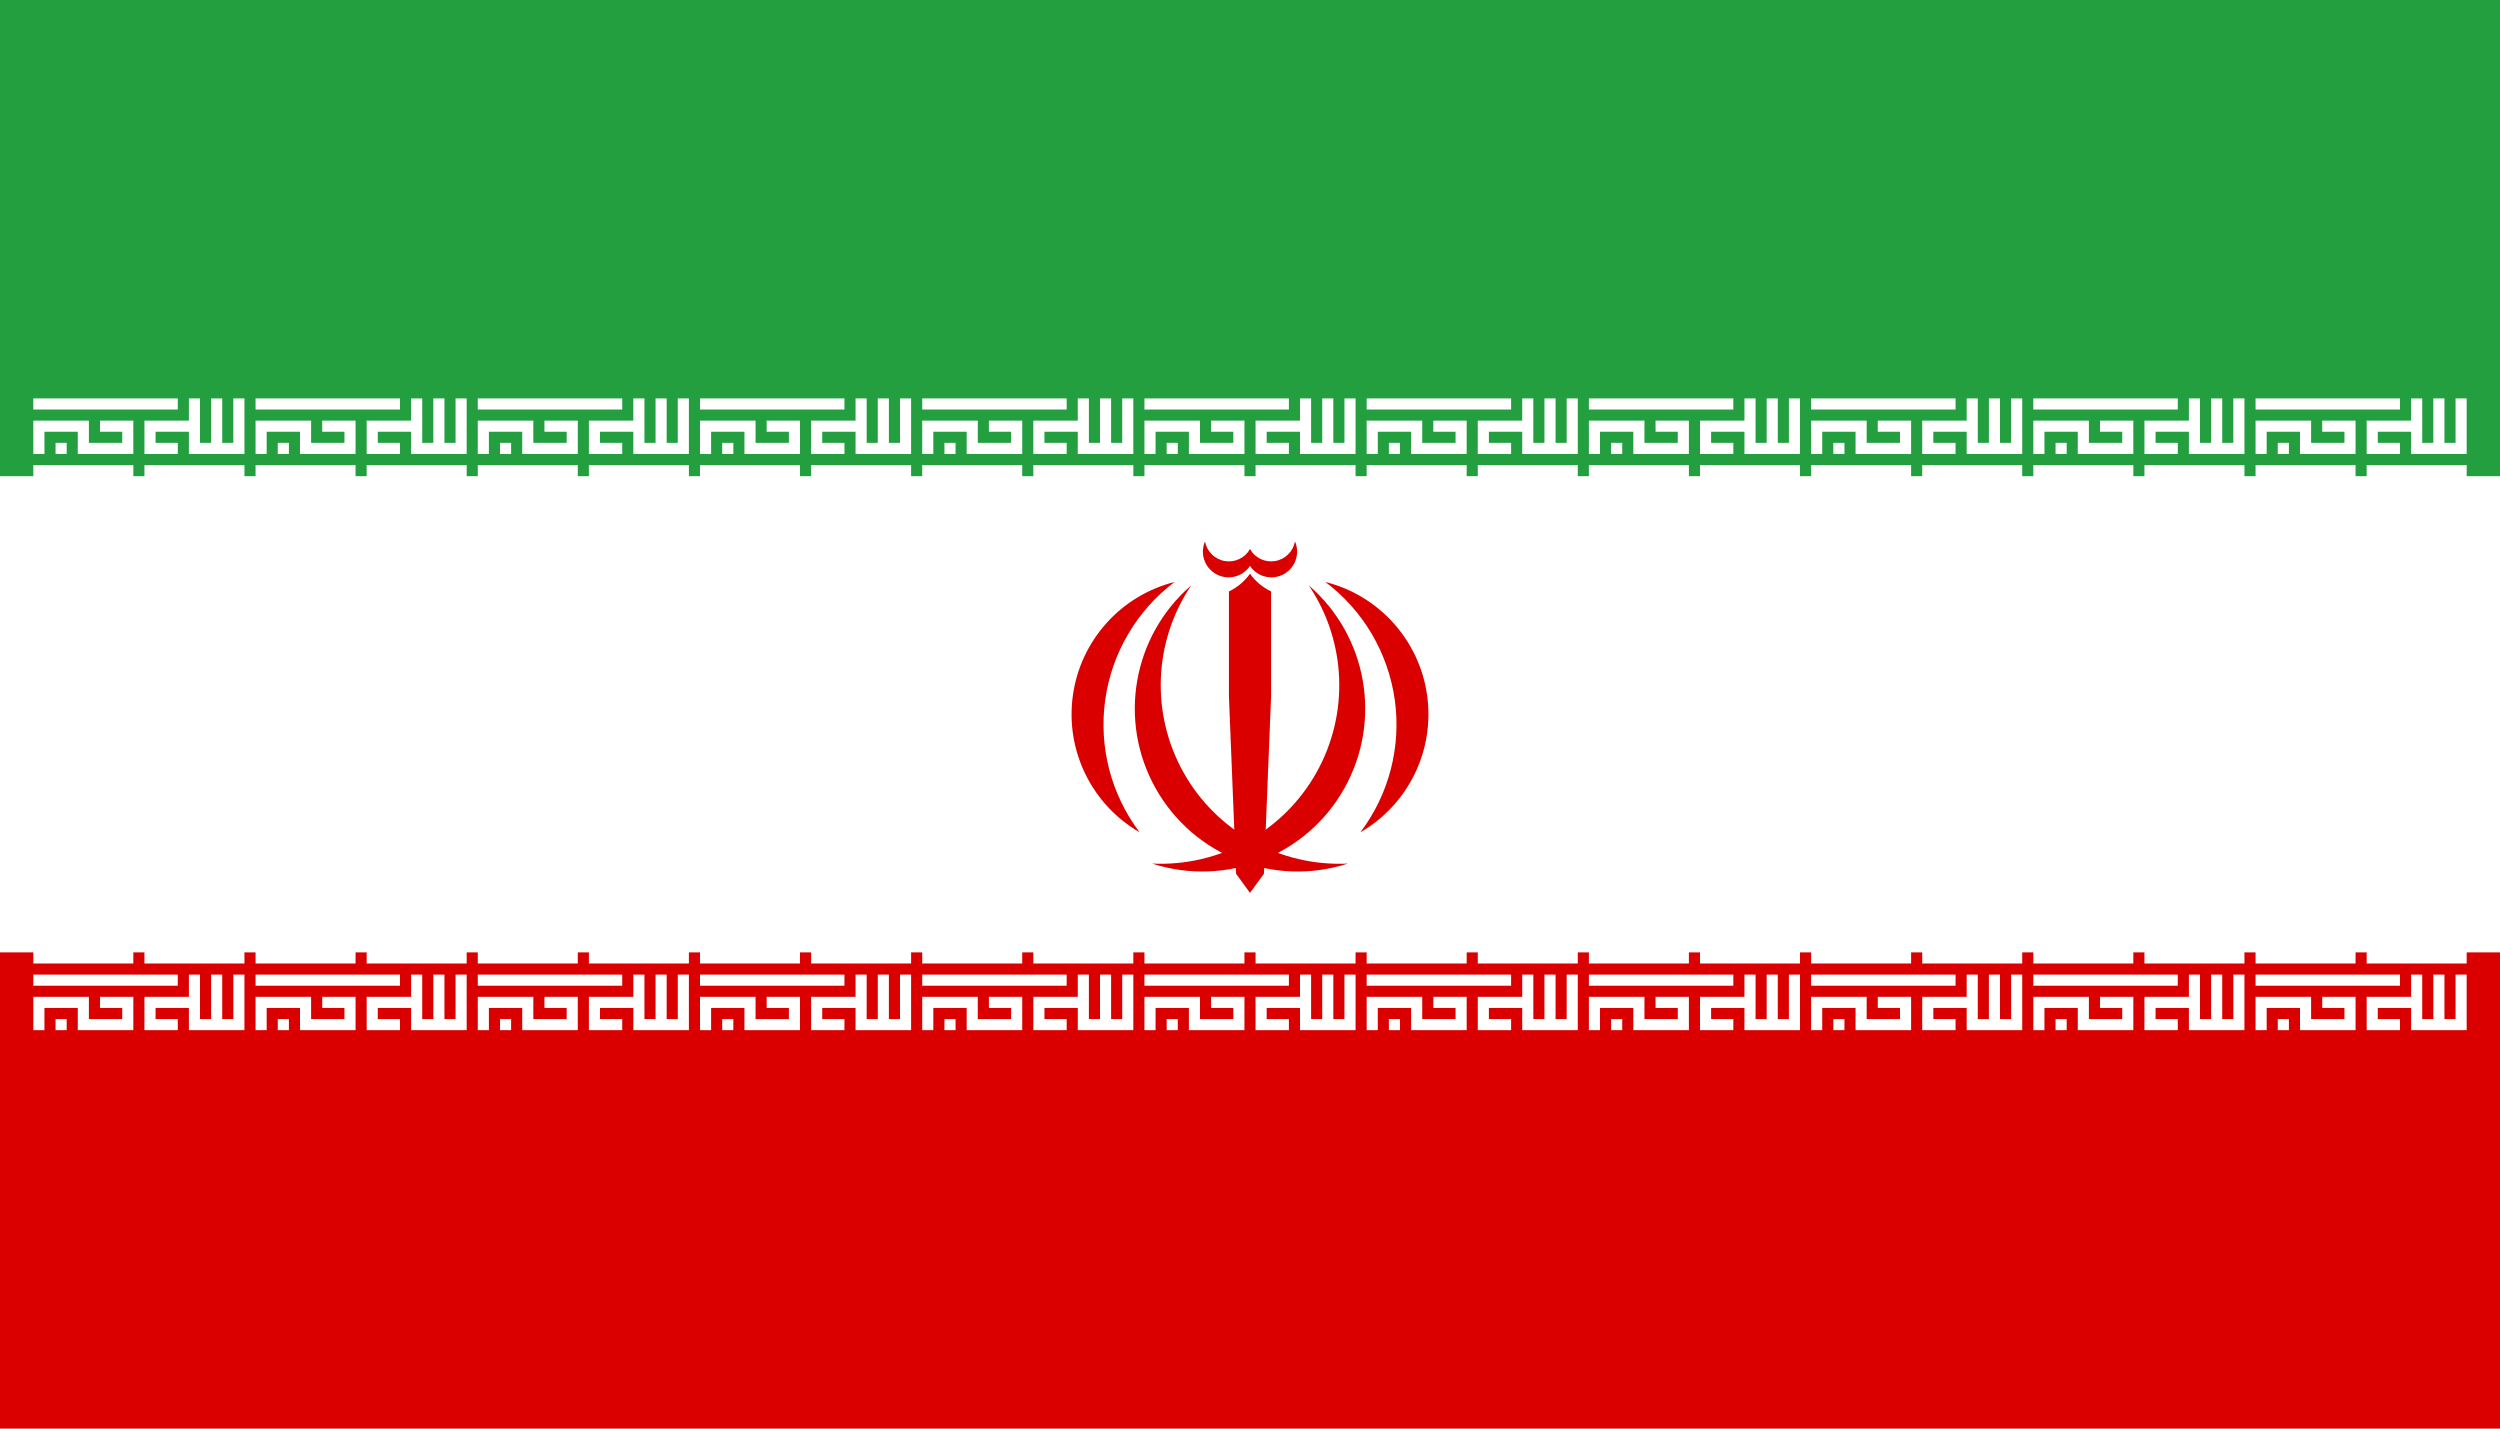
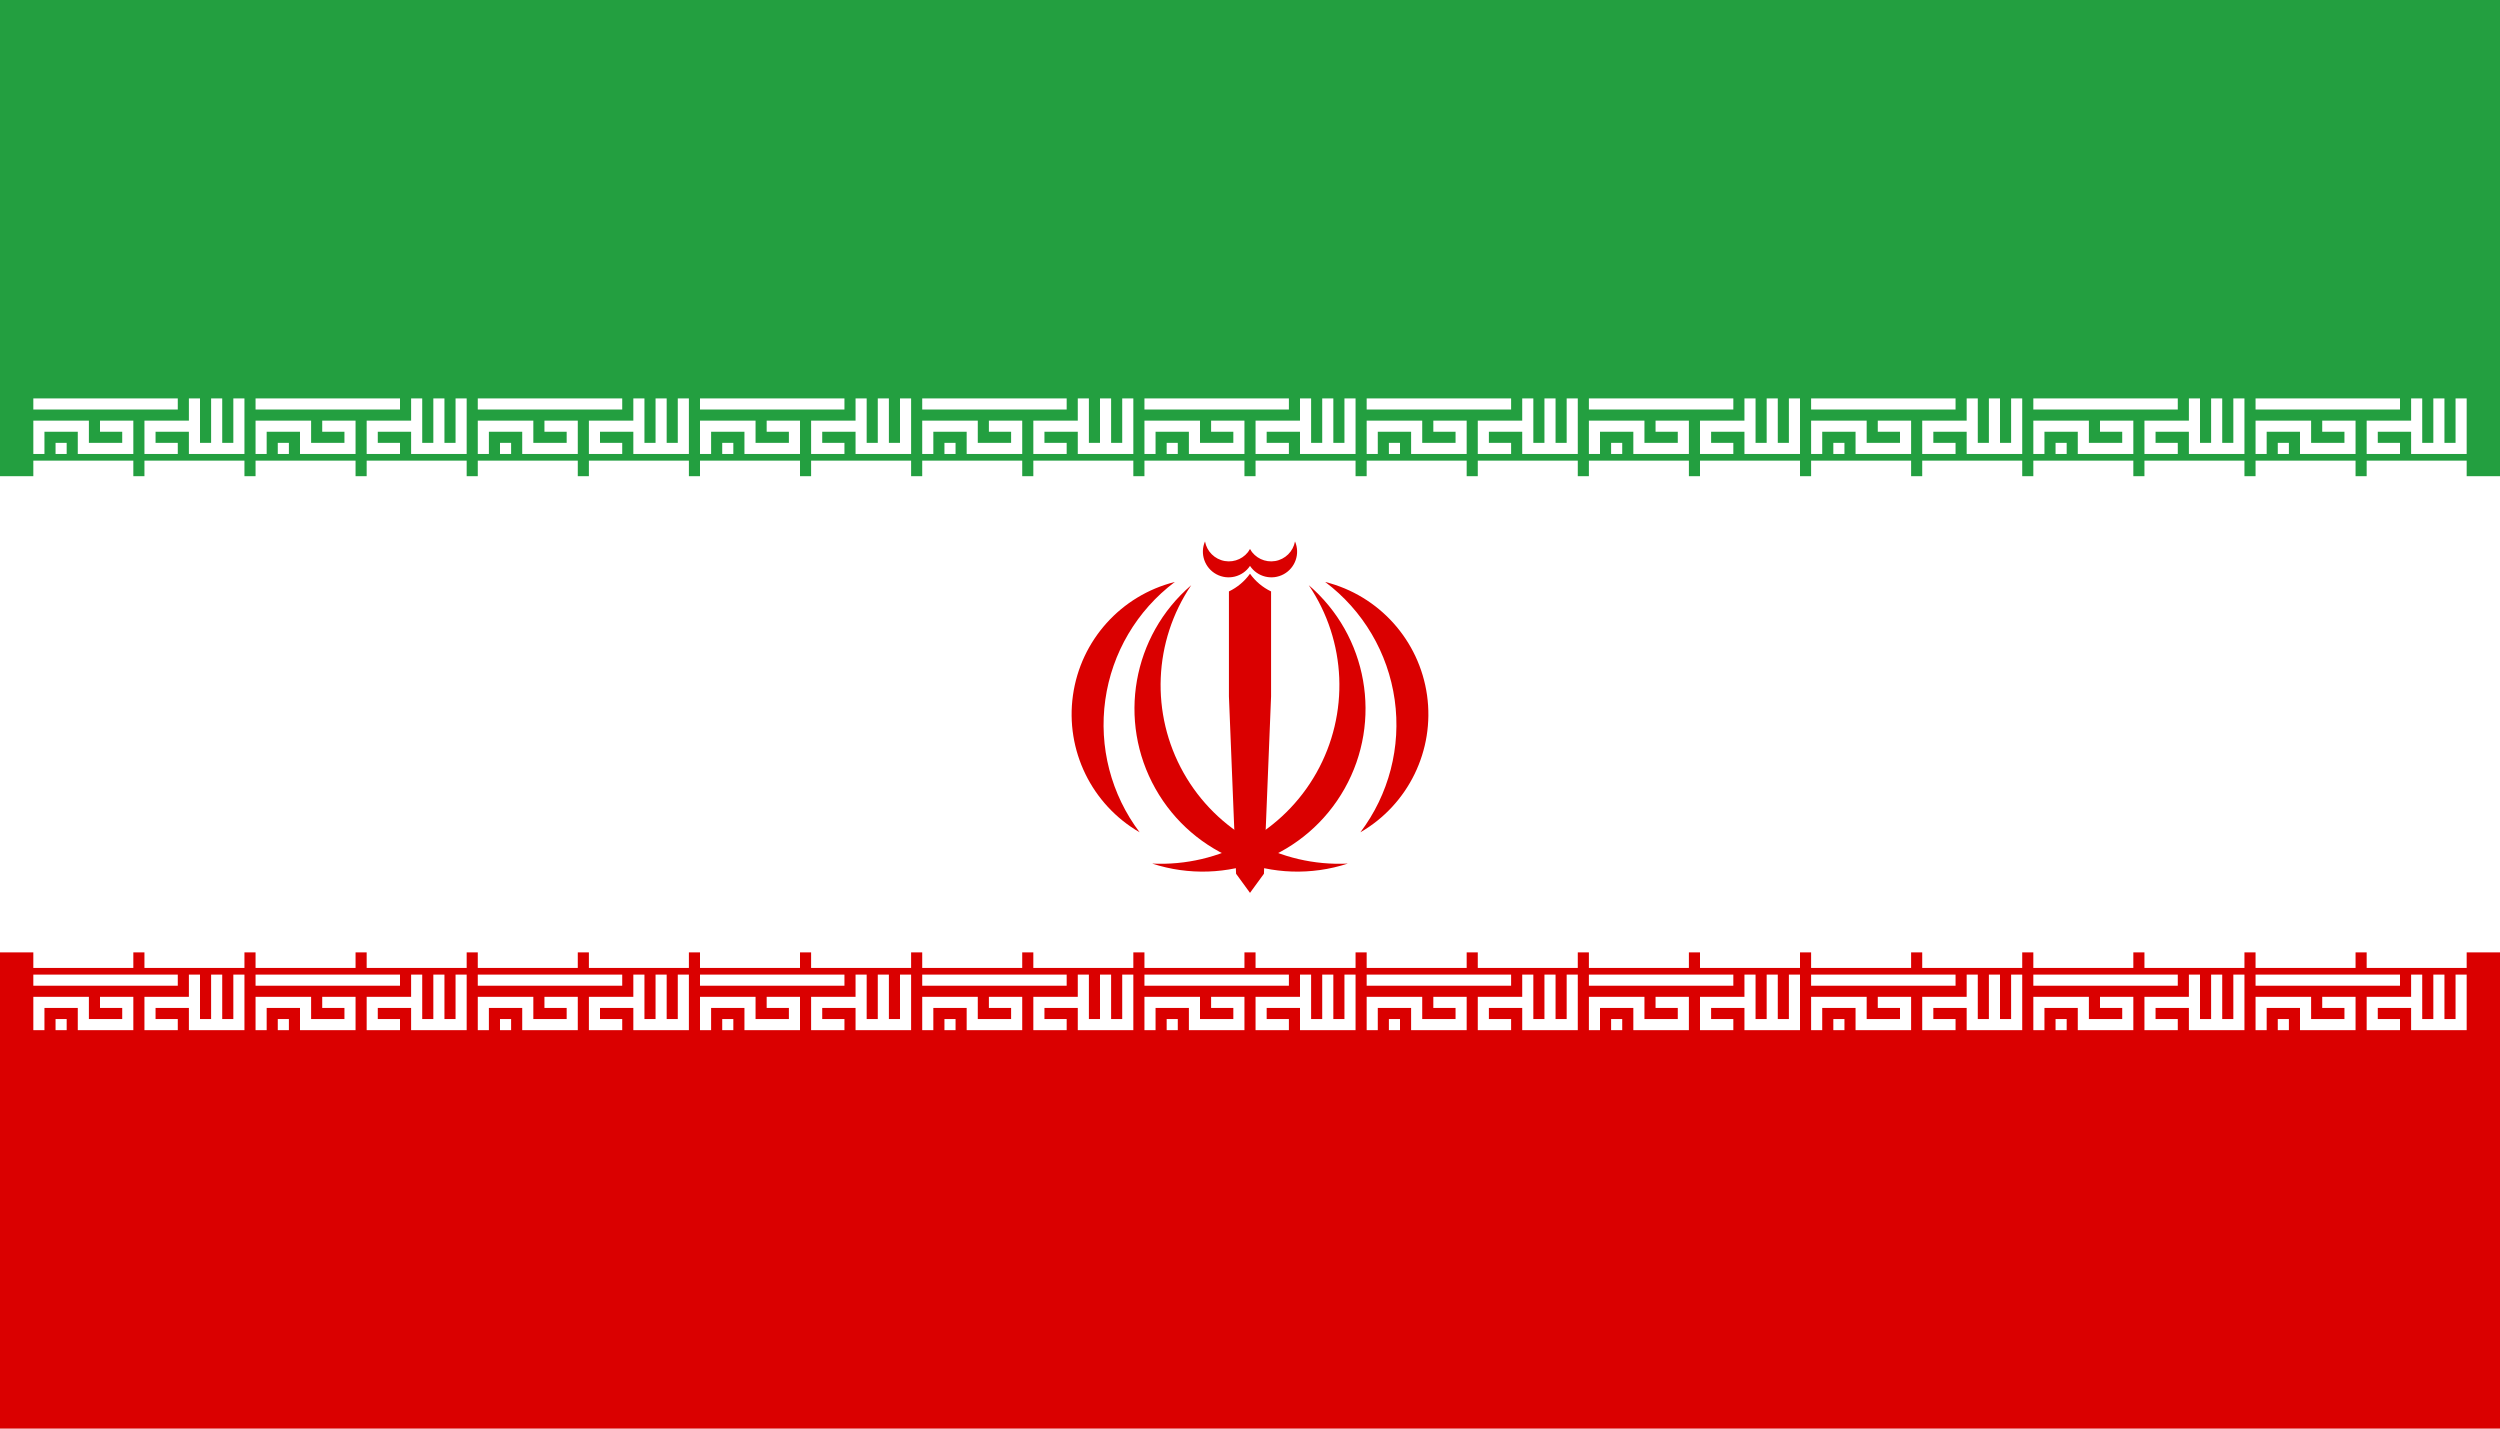
<svg xmlns="http://www.w3.org/2000/svg" xmlns:xlink="http://www.w3.org/1999/xlink" width="630" height="360">
-   <rect width="630" height="360" fill="#da0000" />
-   <rect width="630" height="240" fill="#fff" />
-   <rect width="630" height="120" fill="#239f40" />
-   <g transform="translate(8.4,100.4)">
-     <g id="tb4">
-       <g id="tb1" fill="none" stroke="#fff" stroke-width="2">
-         <path id="tbp1" d="M0,1H26M1,10V5H9V9H17V5H12M4,9H6M26,9H21V5H29M29,0V9H37V0M33,0V9" transform="scale(1.4)" />
-         <path id="tbp2" d="M0,7H9M10,7H19" transform="scale(2.8)" />
-         <use xlink:href="#tbp2" y="120" />
-         <use xlink:href="#tbp1" y="145.2" />
+   <path fill="#da0000" d="M0 0h630v360H0z" />
+   <path fill="#fff" d="M0 0h630v240H0z" />
+   <path fill="#239f40" d="M0 0h630v120H0z" />
+   <g transform="translate(8.4 100.4)">
+     <g id="e">
+       <g id="c" fill="none" stroke="#fff" stroke-width="2.8">
+         <path id="b" d="m0 1.4h36.4M1.4 14V7h11.2v5.6h11.2V7h-7M5.6 12.6h2.8m28 0h-7V7h11.2m0-7v12.6h11.2V0m-5.6 0v12.6" />
+         <path id="a" d="M0 7h9m1 0h9" transform="scale(2.8)" />
+         <use xlink:href="#a" y="120" />
+         <use xlink:href="#b" y="145.2" />
      </g>
-       <g id="tb3">
-         <use xlink:href="#tb1" x="56" />
-         <use xlink:href="#tb1" x="112" />
-         <use xlink:href="#tb1" x="168" />
+       <g id="d">
+         <use xlink:href="#c" x="56" />
+         <use xlink:href="#c" x="112" />
+         <use xlink:href="#c" x="168" />
      </g>
    </g>
-     <use xlink:href="#tb3" x="168" />
-     <use xlink:href="#tb4" x="392" />
+     <use xlink:href="#d" x="168" />
+     <use xlink:href="#e" x="392" />
  </g>
-   <g fill="#da0000" transform="matrix(45,0,0,45,315,180)">
-     <g id="emblem_half">
-       <path d="M-0.548,0.836A0.912,0.912 0 0,0 0.329,-0.722A1,1 0 0,1 -0.548,0.836" />
-       <path d="M0.618,0.661A0.764,0.764 0 0,0 0.422,-0.741A1,1 0 0,1 0.618,0.661" />
-       <path d="M0,1 -0.05,0 0,-0.787A0.31,0.31 0 0,0 0.118,-0.688V-0.1L0.078,0.893z" />
-       <path d="M-0.02,-0.85 0,-0.831A0.144,0.144 0 0,0 0.252,-0.968A0.136,0.136 0 0,1 0,-0.925" />
+   <g fill="#da0000" transform="matrix(45 0 0 45 315 180)">
+     <g id="f">
+       <path d="M-.548.836a.912.912 0 0 0 .877-1.559A1 1 0 0 1-.548.836" />
+       <path d="M.618.661a.764.764 0 0 0-.197-1.402A1 1 0 0 1 .618.661M0 1l-.05-1L0-.787a.31.31 0 0 0 .118.099v.588L.078.893zM-.02-.85 0-.831A.144.144 0 0 0 .252-.968.136.136 0 0 1 0-.925" />
    </g>
-     <use xlink:href="#emblem_half" transform="scale(-1,1)" />
+     <use xlink:href="#f" transform="scale(-1 1)" />
  </g>
</svg>
